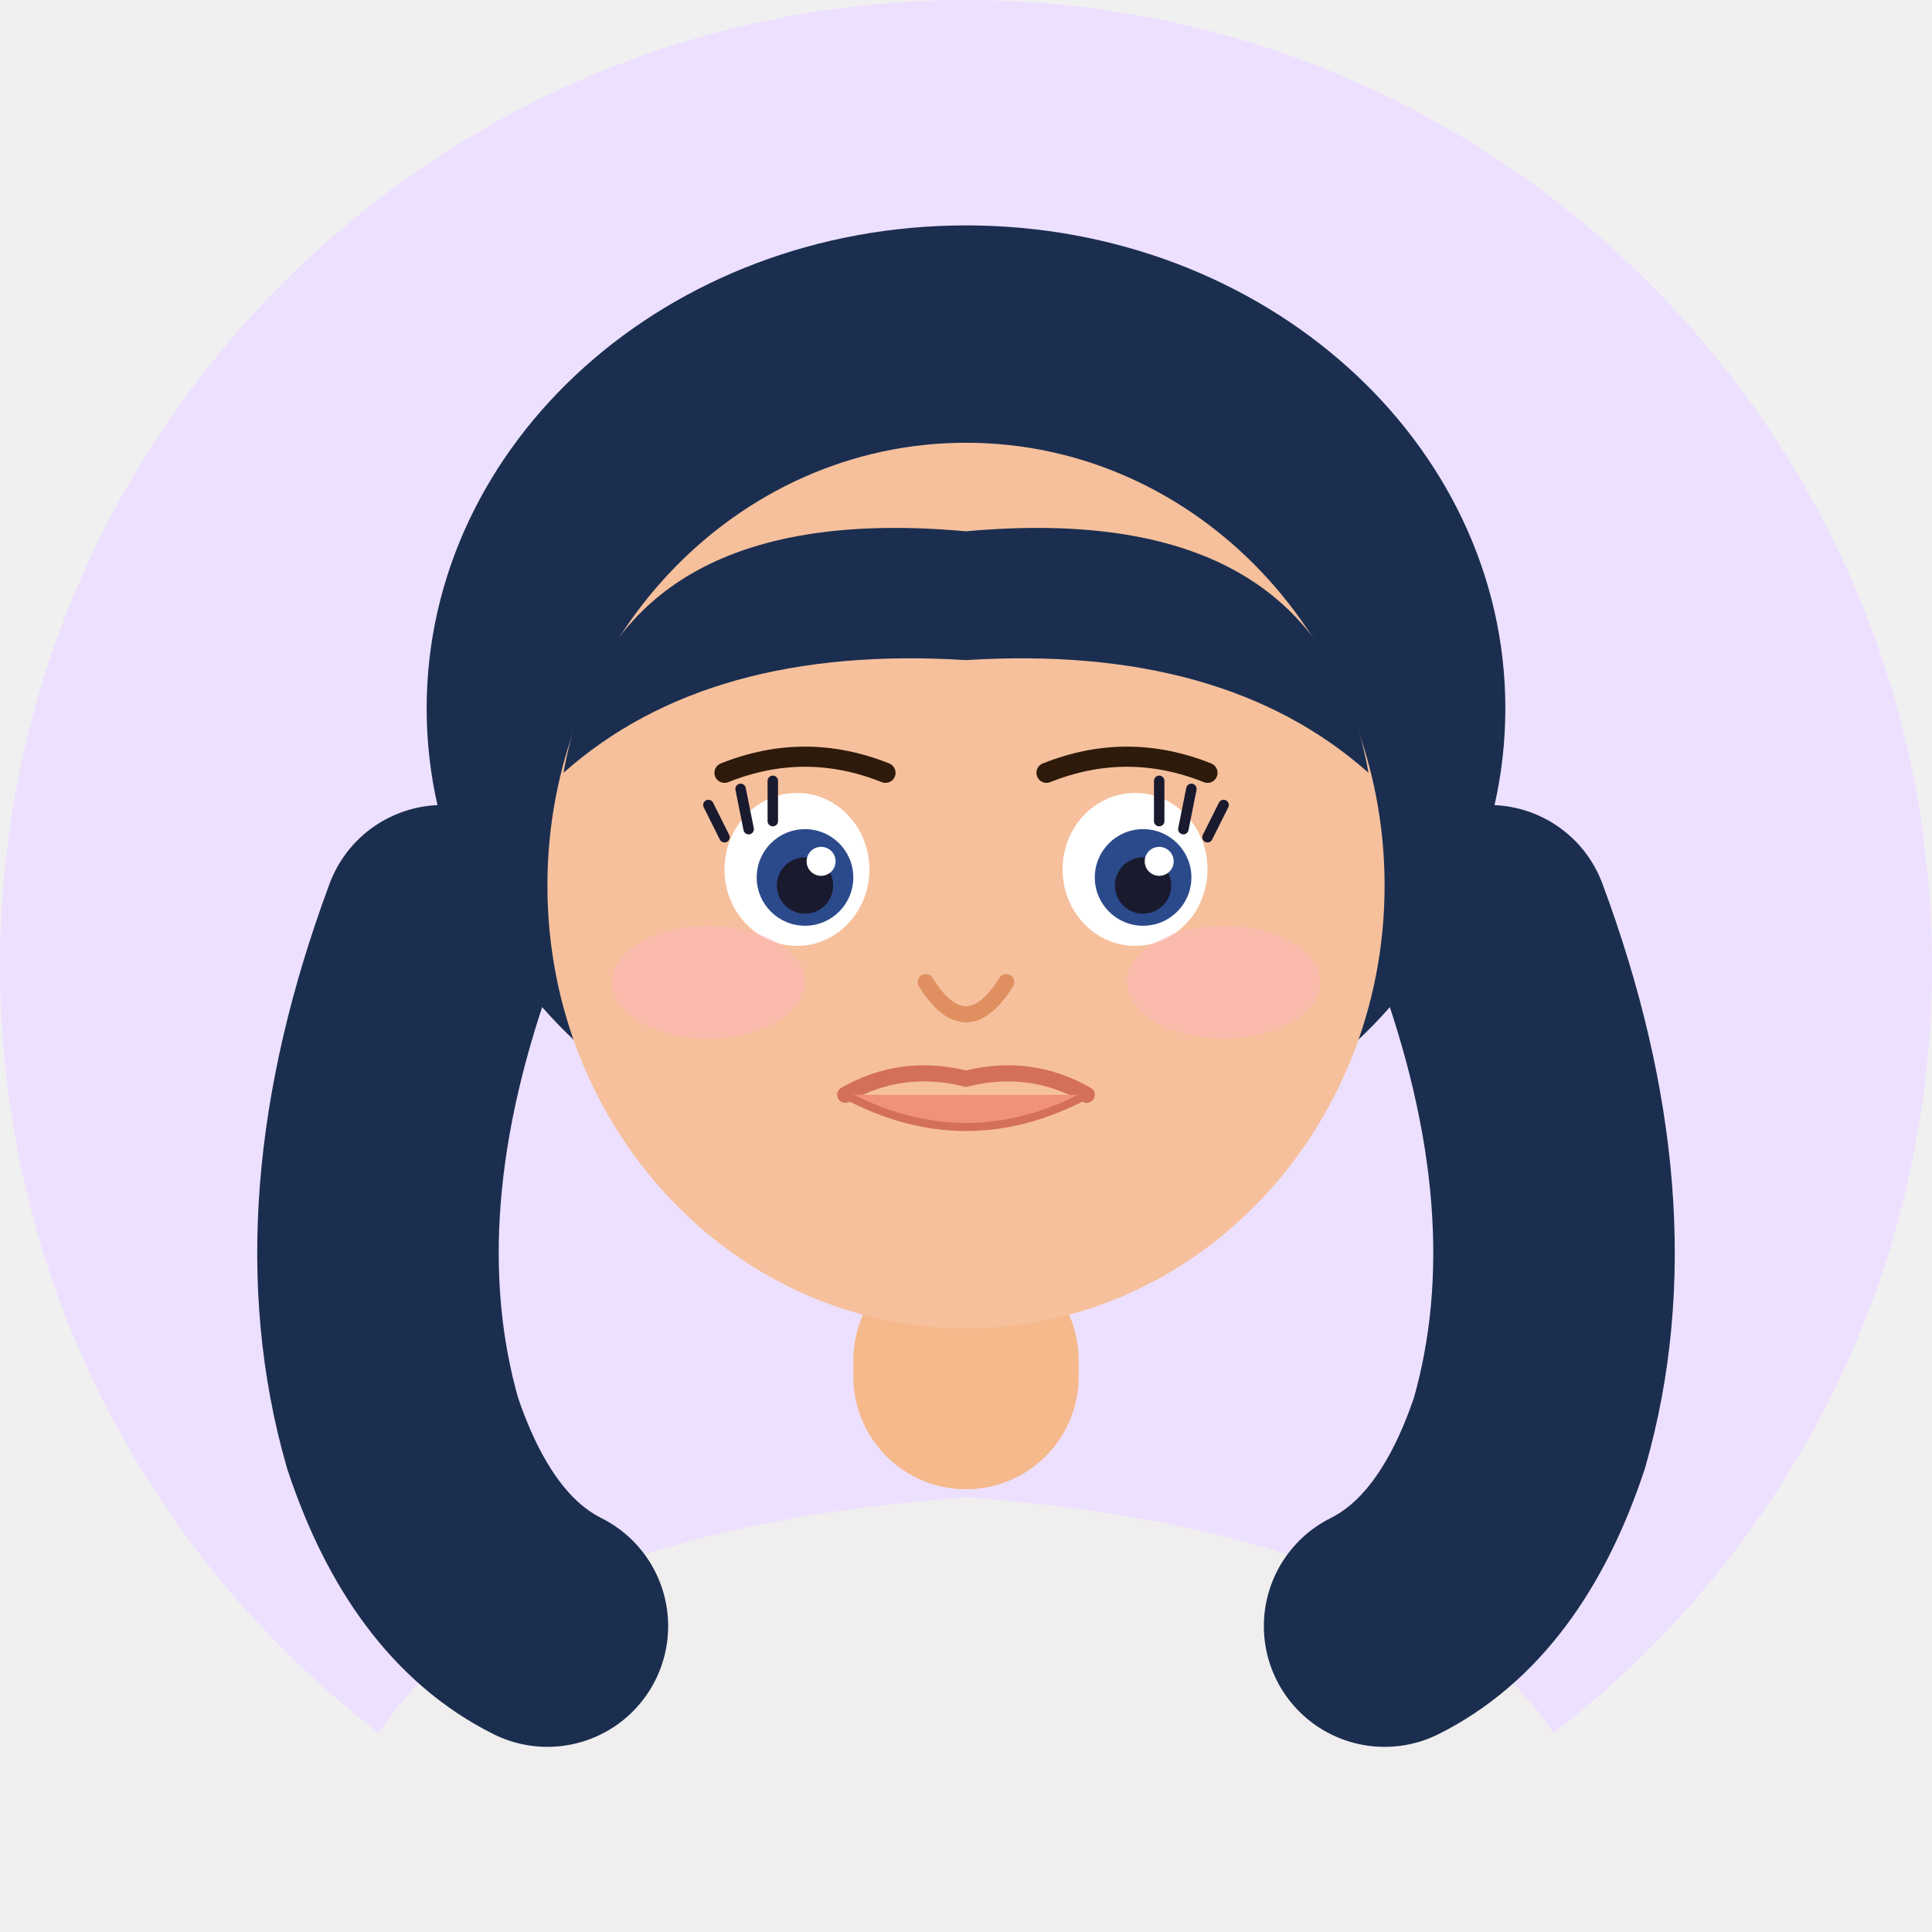
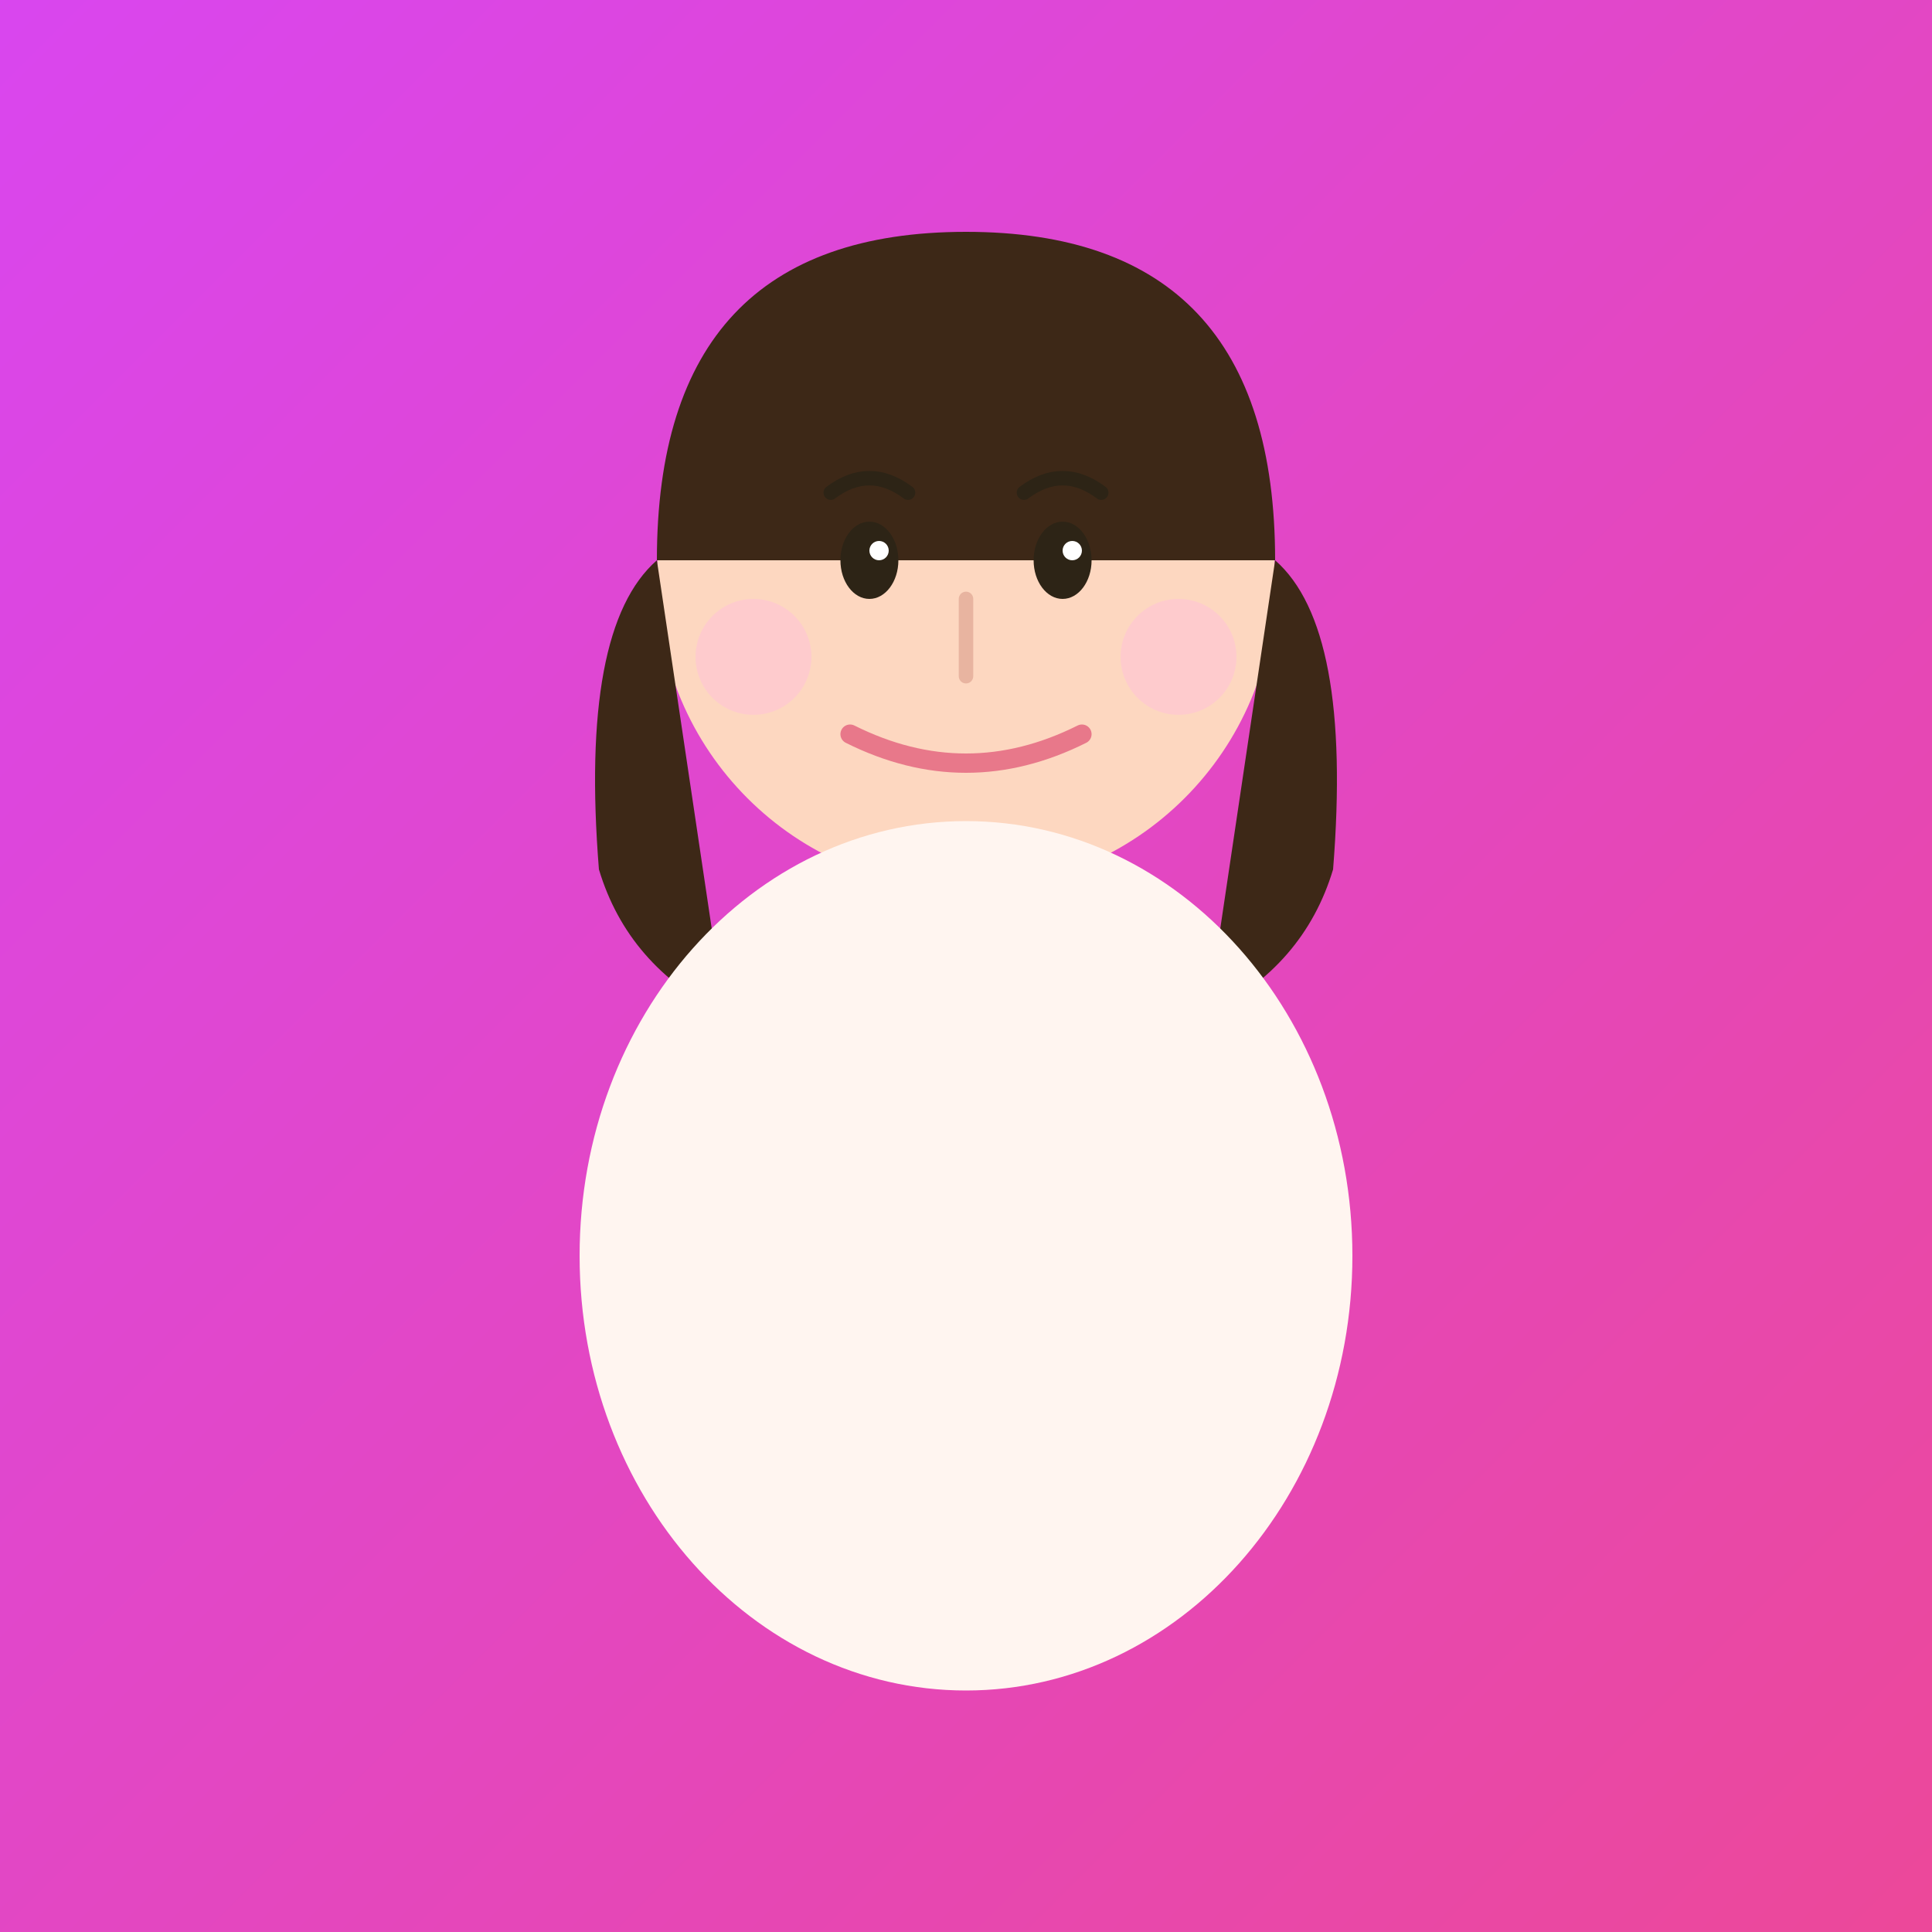
- <svg xmlns="http://www.w3.org/2000/svg" viewBox="0 0 240 240">
-   <circle cx="120" cy="120" r="120" fill="#ede0ff" />
-   <path d="M40 240 Q40 192 120 186 Q200 192 200 240" fill="#f0eeee" />
-   <rect x="106" y="155" width="28" height="30" rx="14" fill="#f5b98c" />
-   <ellipse cx="120" cy="88" rx="67" ry="60" fill="#1b2e50" />
-   <path d="M55 115 Q42 150 50 178 Q56 196 68 202" stroke="#1b2e50" stroke-width="30" stroke-linecap="round" fill="none" />
-   <path d="M185 115 Q198 150 190 178 Q184 196 172 202" stroke="#1b2e50" stroke-width="30" stroke-linecap="round" fill="none" />
-   <ellipse cx="120" cy="110" rx="52" ry="55" fill="#f6c09c" />
-   <path d="M70 96 Q76 62 120 66 Q164 62 170 96 Q152 80 120 82 Q88 80 70 96Z" fill="#1b2e50" />
-   <path d="M90 96 Q100 92 110 96" stroke="#2d1a0a" stroke-width="2.5" fill="none" stroke-linecap="round" />
-   <path d="M130 96 Q140 92 150 96" stroke="#2d1a0a" stroke-width="2.5" fill="none" stroke-linecap="round" />
-   <ellipse cx="99" cy="108" rx="9" ry="9.5" fill="white" />
-   <ellipse cx="141" cy="108" rx="9" ry="9.5" fill="white" />
-   <circle cx="100" cy="109" r="6" fill="#2b4a8c" />
-   <circle cx="142" cy="109" r="6" fill="#2b4a8c" />
-   <circle cx="100" cy="110" r="3.5" fill="#1a1a2e" />
-   <circle cx="142" cy="110" r="3.5" fill="#1a1a2e" />
-   <circle cx="102" cy="107" r="1.8" fill="white" />
-   <circle cx="144" cy="107" r="1.8" fill="white" />
-   <path d="M90 104 L88 100 M93 103 L92 98 M96 102 L96 97" stroke="#1a1a2e" stroke-width="1.3" stroke-linecap="round" />
-   <path d="M150 104 L152 100 M147 103 L148 98 M144 102 L144 97" stroke="#1a1a2e" stroke-width="1.3" stroke-linecap="round" />
-   <path d="M115 122 Q120 130 125 122" stroke="#e09060" stroke-width="2" fill="none" stroke-linecap="round" />
-   <path d="M105 136 Q112 132 120 134 Q128 132 135 136" stroke="#d4705a" stroke-width="2" fill="none" stroke-linecap="round" />
-   <path d="M105 136 Q120 144 135 136" fill="#f0917c" stroke="#d4705a" stroke-width="1" stroke-linejoin="round" />
-   <ellipse cx="88" cy="122" rx="12" ry="7" fill="#ffb5c0" opacity="0.45" />
-   <ellipse cx="152" cy="122" rx="12" ry="7" fill="#ffb5c0" opacity="0.45" />
+ <svg xmlns="http://www.w3.org/2000/svg" viewBox="0 0 200 200">
+   <defs>
+     <linearGradient id="femaleBg" x1="0%" y1="0%" x2="100%" y2="100%">
+       <stop offset="0%" style="stop-color:#d946ef;stop-opacity:1" />
+       <stop offset="100%" style="stop-color:#ec4899;stop-opacity:1" />
+     </linearGradient>
+   </defs>
+   <rect width="200" height="200" fill="url(#femaleBg)" />
+   <circle cx="100" cy="60" r="32" fill="#fdd7c0" />
+   <path d="M 68 58 Q 68 24 100 24 Q 132 24 132 58" fill="#3d2817" stroke="none" />
+   <path d="M 68 58 Q 60 65 62 90 Q 65 100 75 105" fill="#3d2817" stroke="none" />
+   <path d="M 132 58 Q 140 65 138 90 Q 135 100 125 105" fill="#3d2817" stroke="none" />
+   <rect x="94" y="88" width="12" height="12" fill="#fdd7c0" />
+   <ellipse cx="100" cy="130" rx="40" ry="45" fill="#fff5f0" />
+   <ellipse cx="90" cy="58" rx="3" ry="4" fill="#2d2416" />
+   <ellipse cx="110" cy="58" rx="3" ry="4" fill="#2d2416" />
+   <circle cx="91" cy="57" r="1" fill="white" />
+   <circle cx="111" cy="57" r="1" fill="white" />
+   <path d="M 86 51 Q 90 48 94 51" stroke="#2d2416" stroke-width="1.5" fill="none" stroke-linecap="round" />
+   <path d="M 106 51 Q 110 48 114 51" stroke="#2d2416" stroke-width="1.5" fill="none" stroke-linecap="round" />
+   <line x1="100" y1="62" x2="100" y2="70" stroke="#e8b4a0" stroke-width="1.5" stroke-linecap="round" />
+   <path d="M 88 76 Q 100 82 112 76" stroke="#e8788a" stroke-width="2" fill="none" stroke-linecap="round" />
+   <circle cx="78" cy="68" r="6" fill="#ffc0d9" opacity="0.5" />
+   <circle cx="122" cy="68" r="6" fill="#ffc0d9" opacity="0.5" />
</svg>
